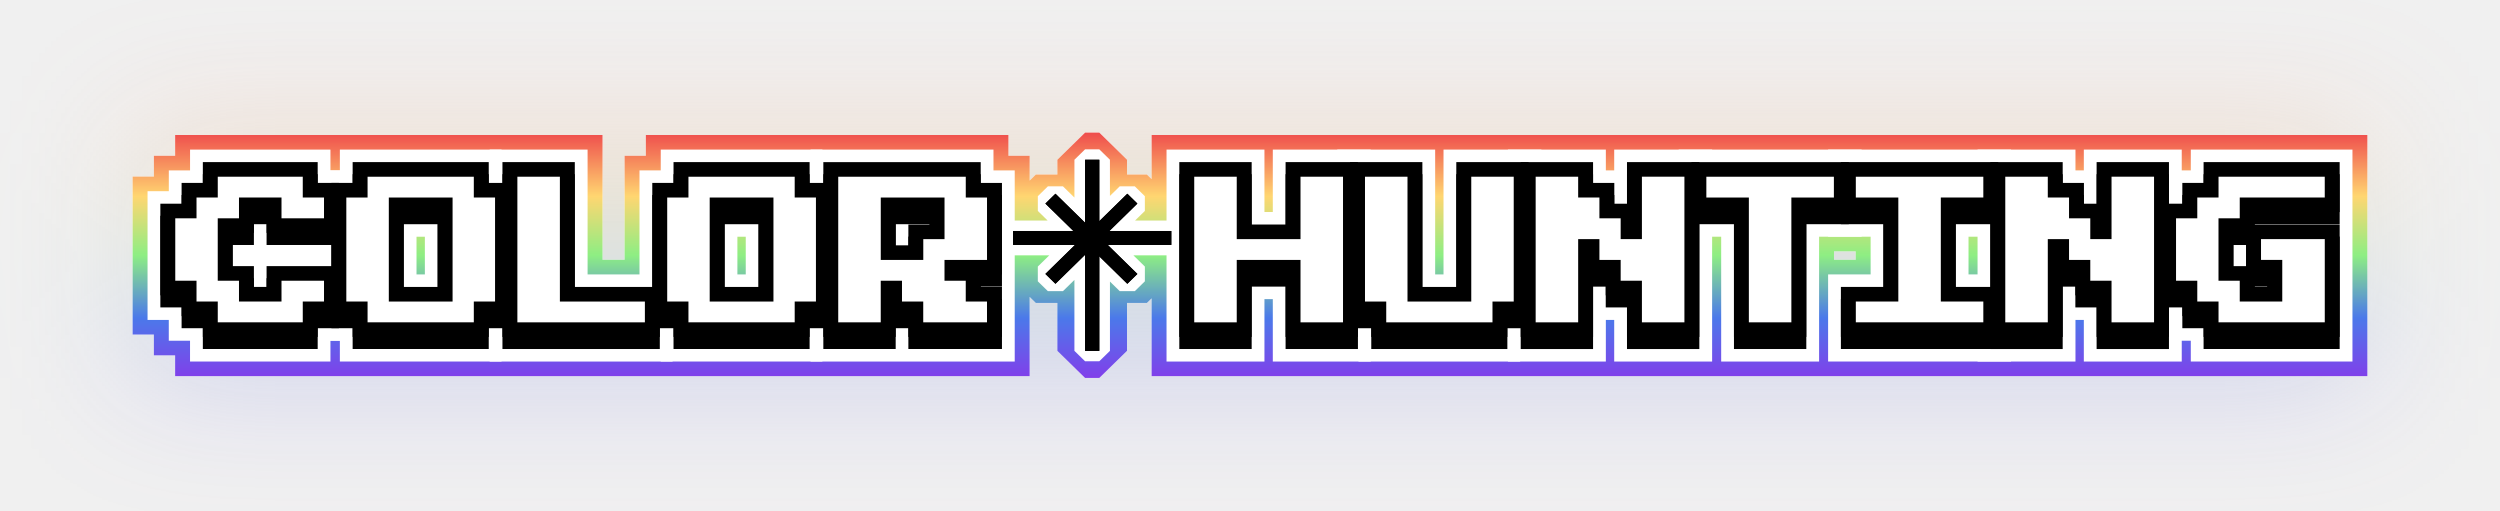
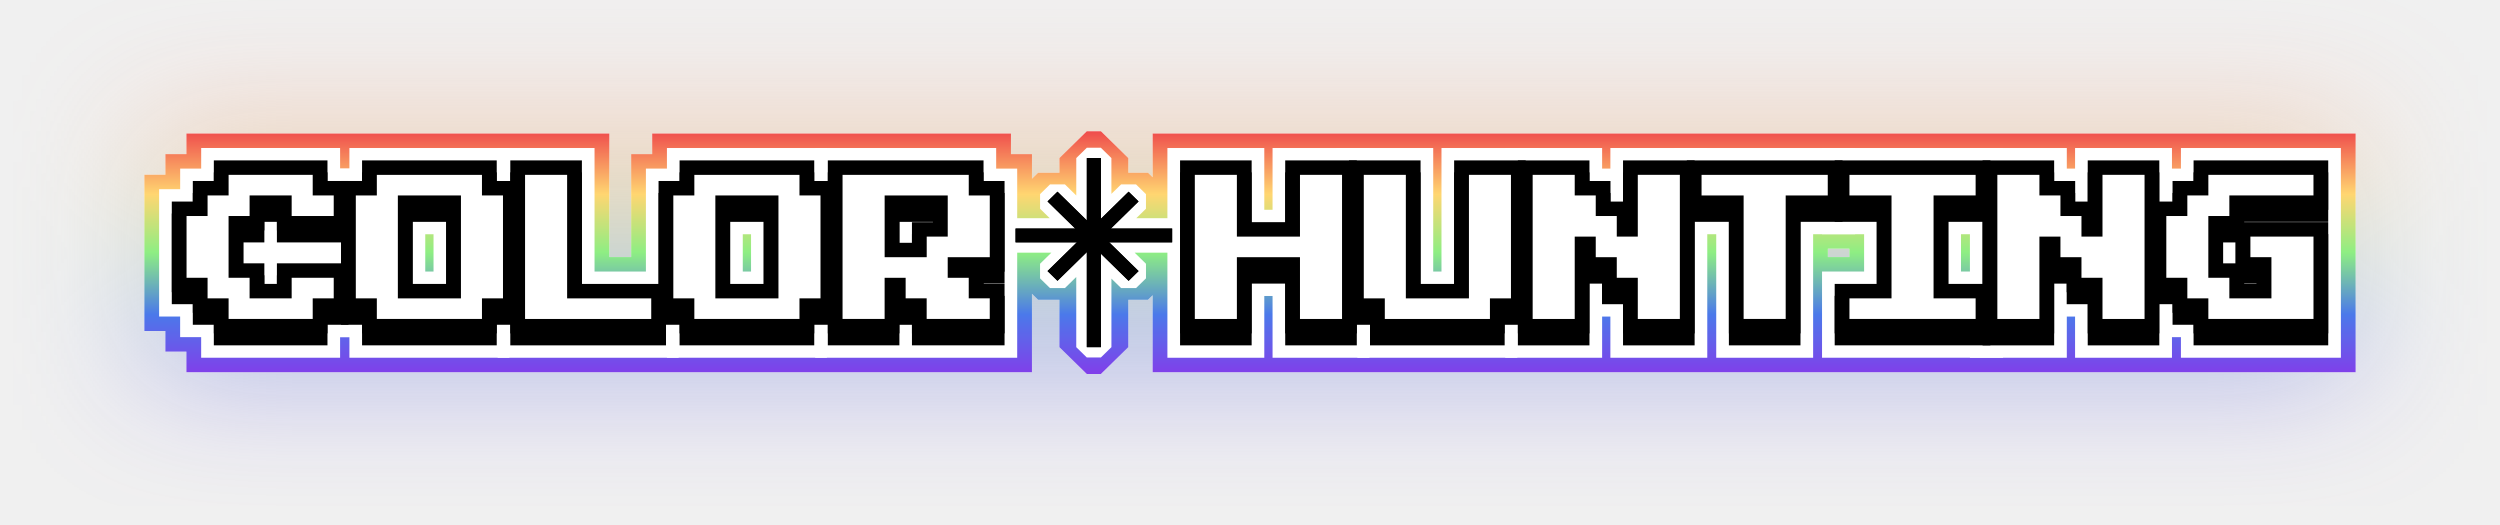
- <svg xmlns="http://www.w3.org/2000/svg" width="377" height="77" viewBox="0 0 377 77" fill="none">
-   <g filter="url(#filter0_f_2110_877)">
-     <rect x="20" y="20" width="337" height="37" fill="url(#paint0_linear_2110_877)" fill-opacity="0.25" />
+ <svg xmlns="http://www.w3.org/2000/svg" width="381" height="80" viewBox="0 0 381 80" fill="none">
+   <g filter="url(#filter0_f_2144_1042)">
+     <rect x="22" y="20" width="337" height="37" fill="url(#paint0_linear_2144_1042)" fill-opacity="0.45" />
  </g>
-   <path d="M350.573 20.355H173.666V27.019L172.953 26.32H169.955V24.09L165.777 20H163.631L159.453 24.09V26.32H156.208L155.272 27.236V23.492H152.069V20.355H97.394V23.492H94.19V39.178H90.861V20.355H26.411V23.492H23.207V26.629H20V50.447H23.204V53.584H26.408V56.72H155.269V44.772L156.204 45.687H159.45V52.907L163.628 56.997H165.774L169.952 52.907V45.687H172.95L173.663 44.989V56.723H356.997V20.355H350.57H350.573ZM279.841 39.181H276.566V37.901H279.841V39.181Z" fill="white" />
-   <path d="M350.573 20.355H173.666V27.019L172.953 26.32H169.955V24.09L165.777 20H163.631L159.453 24.09V26.32H156.208L155.272 27.236V23.492H152.069V20.355H97.394V23.492H94.19V39.178H90.861V20.355H26.411V23.492H23.207V26.629H20V50.447H23.204V53.584H26.408V56.72H155.269V44.772L156.204 45.687H159.45V52.907L163.628 56.997H165.774L169.952 52.907V45.687H172.95L173.663 44.989V56.723H356.997V20.355H350.57H350.573ZM279.841 39.181H276.566V37.901H279.841V39.181Z" fill="url(#paint1_linear_2110_877)" />
-   <path d="M30.749 52.476V49.34H27.542V46.203H24.338V30.879H27.542V27.742H30.749V24.603H47.745V27.742H50.949V36.79H40.361V33.654H38.131V36.79H34.927V40.292H38.131V43.428H40.361V40.292H50.949V49.34H47.745V52.476H30.749Z" fill="black" />
-   <path d="M45.657 26.648V29.784H48.861V34.742H42.45V31.606H36.039V34.742H32.835V42.333H36.039V45.47H42.45V42.333H48.861V47.291H45.657V50.428H32.838V47.291H29.634V44.155H26.43V32.921H29.634V29.784H32.838V26.648H45.657ZM49.834 22.558H28.66V25.694H25.457V28.831H22.25V48.245H25.453V51.381H28.657V54.518H49.831V51.381H53.035V25.697H49.831V22.561L49.834 22.558Z" fill="white" />
-   <path d="M53.34 52.476V49.34H50.136V27.742H53.34V24.606H73.54V27.742H76.744V49.34H73.54V52.476H53.34ZM66.159 43.428V33.654H60.721V43.428H66.159Z" fill="black" />
-   <path d="M71.451 26.648V29.784H74.655V47.291H71.451V50.428H55.429V47.291H52.225V29.787H55.429V26.651H71.451M58.633 45.473H68.248V31.609H58.633V45.473ZM75.629 22.558H51.251V25.694H48.047V51.381H51.251V54.518H75.629V51.381H78.833V25.697H75.629V22.561V22.558ZM62.81 35.699H64.07V41.383H62.81V35.699Z" fill="white" />
-   <path d="M75.931 52.476V24.603H86.519V43.428H99.338V52.476H75.931Z" fill="black" />
-   <path d="M84.431 26.648V45.473H97.249V50.431H78.02V26.648H84.431ZM88.608 22.558H73.842V54.521H101.427V41.383H88.608V22.558Z" fill="white" />
-   <path d="M101.729 52.476V49.34H98.525V27.742H101.729V24.606H121.929V27.742H125.133V49.34H121.929V52.476H101.729ZM114.548 43.428V33.654H109.11V43.428H114.548Z" fill="black" />
-   <path d="M119.84 26.648V29.784H123.044V47.291H119.84V50.428H103.818V47.291H100.614V29.787H103.818V26.651H119.84M107.022 45.473H116.636V31.609H107.022V45.473ZM124.018 22.558H99.64V25.694H96.436V51.381H99.64V54.518H124.018V51.381H127.222V25.697H124.018V22.561V22.558ZM111.199 35.699H112.459V41.383H111.199V35.699Z" fill="white" />
-   <path d="M137.139 52.476V49.34H134.905V52.476H124.317V24.603H147.724V27.739H150.928V43.063H147.724V43.428H150.928V52.476H137.135H137.139ZM137.139 37.155V34.019H140.343V33.654H134.905V37.155H137.139Z" fill="black" />
-   <path d="M145.638 26.648V29.784H148.842V41.018H142.431V42.333H145.635V45.47H148.839V50.428H139.224V47.291H136.02V44.155H132.816V50.431H126.406V26.648H145.635M132.82 39.2H139.231V36.063H142.434V31.609H132.82V39.2ZM149.816 22.558H122.231V54.521H153.02V25.697H149.816V22.561V22.558Z" fill="white" />
-   <path d="M194.027 52.476V43.066H188.59V52.476H178.005V24.603H188.59V34.015H194.027V24.603H204.616V52.476H194.027Z" fill="black" />
-   <path d="M202.527 26.648V50.431H196.116V41.018H186.501V50.431H180.09V26.648H186.501V36.06H196.116V26.648H202.527ZM206.705 22.558H191.939V31.971H190.679V22.558H175.913V54.521H190.679V45.108H191.939V54.521H206.705V22.558Z" fill="white" />
-   <path d="M206.952 52.476V49.34H203.748V24.603H214.333V43.428H219.771V24.603H230.359V49.34H227.152V52.476H206.952Z" fill="black" />
-   <path d="M228.27 26.648V47.295H225.067V50.431H209.044V47.295H205.84V26.648H212.251V45.473H221.866V26.648H228.277M232.448 22.558H217.682V41.383H216.422V22.558H201.656V51.384H204.86V54.521H229.238V51.384H232.441V22.558H232.448Z" fill="white" />
-   <path d="M245.514 52.476V46.203H242.307V43.066H240.077V52.476H229.488V24.603H240.077V27.742H243.281V30.879H245.514V24.603H256.099V52.476H245.514Z" fill="black" />
-   <path d="M254.01 26.648V50.431H247.6V44.155H244.396V41.018H241.192V37.882H237.988V50.431H231.577V26.648H237.988V29.784H241.192V32.921H244.396V36.057H247.6V26.644H254.01M258.188 22.558H243.422V25.694H242.162V22.558H227.396V54.521H242.162V48.245H243.422V54.521H258.188V22.558Z" fill="white" />
-   <path d="M261.643 52.476V33.654H255.232V24.603H278.639V33.654H272.228V52.476H261.643Z" fill="black" />
-   <path d="M276.55 26.648V31.606H270.139V50.431H263.728V31.606H257.317V26.648H276.547M280.728 22.558H253.143V35.695H259.554V54.521H274.32V35.695H280.731V22.558H280.728Z" fill="white" />
-   <path d="M277.771 52.476V43.428H284.179V33.654H277.771V24.603H301.175V33.654H294.767V43.428H301.175V52.476H277.771Z" fill="black" />
-   <path d="M299.086 26.648V31.606H292.675V45.47H299.086V50.428H279.857V45.47H286.268V31.606H279.857V26.648H299.086ZM303.264 22.558H275.679V35.695H282.09V41.38H275.679V54.518H303.264V41.38H296.853V35.695H303.264V22.558Z" fill="white" />
-   <path d="M316.33 52.476V46.203H313.126V43.066H310.896V52.476H300.307V24.603H310.896V27.742H314.1V30.879H316.33V24.603H326.919V52.476H316.33Z" fill="black" />
-   <path d="M324.83 26.648V50.431H318.419V44.155H315.215V41.018H312.011V37.882H308.807V50.431H302.396V26.648H308.807V29.784H312.011V32.921H315.215V36.057H318.419V26.644H324.83M329.007 22.558H314.241V25.694H312.981V22.558H298.215V54.521H312.981V48.245H314.241V54.521H329.007V22.558Z" fill="white" />
-   <path d="M332.459 52.476V49.34H329.255V46.203H326.051V30.879H329.255V27.742H332.459V24.606H352.659V33.654H339.84V34.019H352.659V52.479H332.459V52.476ZM342.073 43.428V43.063H339.84V43.428H342.073ZM338.87 40.292V36.79H336.636V40.292H338.87Z" fill="black" />
-   <path d="M350.573 26.648V31.606H337.754V34.742H334.551V42.333H337.754V45.47H344.165V41.015H340.962V36.057H350.576V50.428H334.554V47.291H331.35V44.155H328.146V32.921H331.35V29.784H334.554V26.648H350.576M354.751 22.558H330.373V25.694H327.169V28.831H323.965V48.245H327.169V51.381H330.373V54.518H354.751V22.558Z" fill="white" />
-   <path d="M163.631 53.697L162.827 52.91V40.32L159.726 43.353H158.592L157.072 41.868V40.757L160.173 37.721H152.769L151.966 36.935V34.833L152.769 34.047H159.922L157.072 31.256V30.143L158.592 28.658H159.726L162.827 31.691V24.09L163.631 23.303H165.777L166.581 24.09V31.448L169.431 28.658H170.565L172.085 30.143V31.256L169.235 34.047H176.636L177.439 34.833V36.935L176.636 37.721H168.984L172.085 40.757V41.868L170.565 43.353H169.431L166.581 40.562V52.91L165.777 53.697H163.631Z" fill="black" />
-   <path d="M165.777 24.09V33.348L170 29.215L171.517 30.7L167.294 34.833H176.636V36.935H167.047L171.517 41.311L170 42.796L165.777 38.662V52.907H163.631V38.417L159.161 42.793L157.644 41.308L162.114 36.932H152.772V34.83H161.867L157.644 30.696L159.161 29.212L163.631 33.587V24.09H165.777ZM165.777 22.517H163.631L162.024 24.09V29.794L160.295 28.101H158.023L156.506 29.586V31.81L157.985 33.257H152.769L151.162 34.83V36.932L152.769 38.505H158.232L156.503 40.197V42.422L158.02 43.906H160.292L162.021 42.214V52.907L163.628 54.48H165.774L167.381 52.907V42.459L168.859 43.906H171.131L172.648 42.422V40.197L170.919 38.505H176.629L178.236 36.932V34.83L176.629 33.257H171.166L172.645 31.81V29.586L171.128 28.101H168.856L167.378 29.548V24.09L165.771 22.517H165.777Z" fill="white" />
-   <path d="M31.713 51.532V48.396H28.506V45.259H25.302V33.644H28.506V30.508H31.713V27.368H46.781V30.508H49.985V35.846H41.325V32.71H37.166V35.846H33.963V43.057H37.166V46.194H41.325V43.057H49.985V48.396H46.781V51.532H31.713Z" fill="black" />
-   <path d="M45.657 28.469V31.606H48.861V34.742H42.45V31.606H36.039V34.742H32.835V44.155H36.039V47.292H42.45V44.155H48.861V47.292H45.657V50.428H32.838V47.292H29.634V44.155H26.43V34.742H29.634V31.606H32.838V28.469H45.657ZM47.906 26.267H30.588V29.404H27.385V32.54H24.181V46.357H27.385V49.494H30.588V52.63H47.906V49.494H51.11V41.953H40.2V45.089H38.288V41.953H35.084V36.944H38.288V33.808H40.2V36.944H51.11V29.404H47.906V26.267Z" fill="black" />
-   <path d="M54.304 51.532V48.396H51.1V30.508H54.304V27.371H72.576V30.508H75.78V48.396H72.576V51.532H54.304ZM67.123 46.194V32.71H59.758V46.194H67.123Z" fill="black" />
-   <path d="M71.451 28.469V31.606H74.655V47.291H71.451V50.428H55.429V47.291H52.225V31.606H55.429V28.469H71.451ZM58.633 47.295H68.248V31.609H58.633V47.295ZM73.701 26.267H53.179V29.403H49.976V49.494H53.179V52.63H73.701V49.494H76.905V29.407H73.701V26.27V26.267ZM60.882 33.811H65.998V45.092H60.882V33.811Z" fill="black" />
-   <path d="M76.895 51.532V27.368H85.555V46.194H98.374V51.532H76.895Z" fill="black" />
-   <path d="M84.431 28.469V47.295H97.249V50.431H78.02V28.469H84.431ZM86.68 26.267H75.77V52.633H99.499V45.092H86.68V26.267Z" fill="black" />
-   <path d="M102.693 51.532V48.396H99.489V30.508H102.693V27.371H120.965V30.508H124.169V48.396H120.965V51.532H102.693ZM115.512 46.194V32.71H108.146V46.194H115.512Z" fill="black" />
-   <path d="M119.84 28.469V31.606H123.044V47.291H119.84V50.428H103.818V47.291H100.614V31.606H103.818V28.469H119.84ZM107.022 47.295H116.636V31.609H107.022V47.295ZM122.09 26.267H101.568V29.403H98.365V49.494H101.568V52.63H122.09V49.494H125.294V29.407H122.09V26.27V26.267ZM109.271 33.811H114.387V45.092H109.271V33.811Z" fill="black" />
-   <path d="M138.103 51.532V48.396H134.899V45.259H133.944V51.535H125.284V27.368H146.763V30.505H149.967V42.12H143.556V43.054H146.76V46.19H149.964V51.529H138.1L138.103 51.532ZM138.103 39.92V36.784H141.307V32.71H133.941V39.92H138.103Z" fill="black" />
-   <path d="M145.638 28.469V31.606H148.842V41.018H142.431V44.155H145.635V47.291H148.839V50.428H139.224V47.291H136.02V44.155H132.816V50.431H126.406V28.469H145.635M132.82 41.022H139.231V37.885H142.434V31.609H132.82V41.022ZM147.888 26.267H124.159V52.633H135.069V49.497H136.981V52.633H151.095V45.092H147.891V43.221H151.095V29.407H147.891V26.27L147.888 26.267ZM135.069 33.811H140.185V35.683H136.981V38.819H135.069V33.811Z" fill="black" />
-   <path d="M194.991 51.532V42.123H187.626V51.532H178.969V27.368H187.626V36.781H194.991V27.368H203.652V51.532H194.991Z" fill="black" />
-   <path d="M202.527 28.469V50.431H196.116V41.018H186.501V50.431H180.09V28.469H186.501V37.882H196.116V28.469H202.527ZM204.776 26.267H193.867V35.68H188.751V26.267H177.841V52.633H188.751V43.221H193.867V52.633H204.776V26.267Z" fill="black" />
-   <path d="M207.916 51.532V48.396H204.712V27.368H213.369V46.194H220.735V27.368H229.395V48.396H226.188V51.532H207.916Z" fill="black" />
-   <path d="M228.27 28.469V47.295H225.067V50.431H209.044V47.295H205.84V28.469H212.251V47.295H221.866V28.469H228.277M230.52 26.267H219.61V45.092H214.494V26.267H203.584V49.497H206.788V52.633H227.31V49.497H230.513V26.267H230.52Z" fill="black" />
-   <path d="M246.478 51.532V45.259H243.271V42.123H240.067V38.983H239.113V51.532H230.452V27.368H239.113V30.508H242.317V33.644H245.52V36.781H246.478V27.368H255.135V51.532H246.478Z" fill="black" />
-   <path d="M254.01 28.469V50.431H247.6V44.155H244.396V41.018H241.192V37.882H237.988V50.431H231.577V28.469H237.988V31.606H241.192V34.742H244.396V37.879H247.6V28.466H254.01M256.26 26.267H245.35V32.543H243.438V29.407H240.234V26.27H229.324V52.636H240.234V43.224H242.146V46.36H245.35V52.636H256.26V26.267Z" fill="black" />
-   <path d="M262.607 51.532V32.71H256.196V27.368H277.675V32.71H271.264V51.532H262.607Z" fill="black" />
-   <path d="M276.55 28.469V31.606H270.139V50.431H263.728V31.606H257.317V28.469H276.547M278.799 26.267H255.071V33.808H261.482V52.633H272.392V33.808H278.803V26.267H278.799Z" fill="black" />
-   <path d="M278.735 51.532V46.194H285.143V32.71H278.735V27.368H300.211V32.71H293.803V46.194H300.211V51.532H278.735Z" fill="black" />
-   <path d="M299.086 28.469V31.606H292.675V47.291H299.086V50.428H279.857V47.291H286.268V31.606H279.857V28.469H299.086ZM301.336 26.267H277.607V33.808H284.018V45.089H277.607V52.63H301.336V45.089H294.925V33.808H301.336V26.267Z" fill="black" />
-   <path d="M317.294 51.532V45.259H314.09V42.123H310.886V38.983H309.932V51.532H301.271V27.368H309.932V30.508H313.136V33.644H316.34V36.781H317.294V27.368H325.954V51.532H317.294Z" fill="black" />
-   <path d="M324.83 28.469V50.431H318.419V44.155H315.215V41.018H312.011V37.882H308.807V50.431H302.396V28.469H308.807V31.606H312.011V34.742H315.215V37.879H318.419V28.466H324.83M327.079 26.267H316.169V32.543H314.257V29.407H311.053V26.27H300.144V52.636H311.053V43.224H312.965V46.36H316.169V52.636H327.079V26.267Z" fill="black" />
-   <path d="M333.423 51.532V48.396H330.219V45.259H327.015V33.644H330.219V30.508H333.423V27.368H351.698V32.71H338.879V35.846H335.672V43.057H338.879V46.194H343.037V42.123H339.834V36.781H351.698V51.532H333.423Z" fill="black" />
-   <path d="M350.573 28.469V31.606H337.754V34.742H334.55V44.155H337.754V47.291H344.165V41.015H340.961V37.879H350.576V50.428H334.554V47.291H331.35V44.155H328.146V34.742H331.35V31.606H334.554V28.469H350.576M352.822 26.267H332.301V29.403H329.097V32.54H325.893V46.357H329.097V49.494H332.301V52.63H352.822V35.676H340.004V33.805H352.822V26.264V26.267ZM336.797 36.947H338.709V41.956H336.797V36.947ZM340.004 43.224H341.916V45.096H340.004V43.224Z" fill="black" />
-   <path d="M31.713 49.711V46.574H28.506V43.438H25.302V31.823H28.506V28.686H31.713V25.546H46.781V28.686H49.985V34.025H41.325V30.888H37.166V34.025H33.963V41.235H37.166V44.372H41.325V41.235H49.985V46.574H46.781V49.711H31.713Z" fill="white" />
-   <path d="M45.657 26.648V29.784H48.861V32.921H42.45V29.784H36.039V32.921H32.835V42.333H36.039V45.47H42.45V42.333H48.861V45.47H45.657V48.606H32.838V45.47H29.634V42.333H26.43V32.921H29.634V29.784H32.838V26.648H45.657ZM47.906 24.445H30.588V27.582H27.385V30.718H24.181V44.536H27.385V47.672H30.588V50.809H47.906V47.672H51.11V40.131H40.2V43.268H38.288V40.131H35.084V35.123H38.288V31.986H40.2V35.123H51.11V27.582H47.906V24.445Z" fill="black" />
-   <path d="M54.304 49.711V46.574H51.1V28.686H54.304V25.549H72.576V28.686H75.78V46.574H72.576V49.711H54.304ZM67.123 44.372V30.888H59.758V44.372H67.123Z" fill="white" />
-   <path d="M71.451 26.648V29.784H74.655V45.47H71.451V48.606H55.429V45.47H52.225V29.787H55.429V26.651H71.451M58.633 45.473H68.248V29.787H58.633V45.473ZM73.701 24.445H53.179V27.582H49.976V47.672H53.179V50.809H73.701V47.672H76.905V27.585H73.701V24.448V24.445ZM60.882 31.989H65.998V43.271H60.882V31.989Z" fill="black" />
-   <path d="M76.895 49.711V25.546H85.555V44.372H98.374V49.711H76.895Z" fill="white" />
-   <path d="M84.431 26.648V45.473H97.249V48.61H78.02V26.648H84.431ZM86.68 24.445H75.77V50.812H99.499V43.271H86.68V24.445Z" fill="black" />
-   <path d="M102.693 49.711V46.574H99.489V28.686H102.693V25.549H120.965V28.686H124.169V46.574H120.965V49.711H102.693ZM115.512 44.372V30.888H108.146V44.372H115.512Z" fill="white" />
-   <path d="M119.84 26.648V29.784H123.044V45.47H119.84V48.606H103.818V45.47H100.614V29.787H103.818V26.651H119.84M107.022 45.473H116.636V29.787H107.022V45.473ZM122.09 24.445H101.568V27.582H98.365V47.672H101.568V50.809H122.09V47.672H125.294V27.585H122.09V24.448V24.445ZM109.271 31.989H114.387V43.271H109.271V31.989Z" fill="black" />
-   <path d="M138.103 49.711V46.574H134.899V43.438H133.944V49.714H125.284V25.546H146.763V28.683H149.967V40.298H143.556V41.232H146.76V44.369H149.964V49.708H138.1L138.103 49.711ZM138.103 38.099V34.962H141.307V30.888H133.941V38.099H138.103Z" fill="white" />
-   <path d="M145.638 26.648V29.784H148.842V39.197H142.431V42.333H145.635V45.47H148.839V48.606H139.224V45.47H136.02V42.333H132.816V48.61H126.406V26.648H145.635M132.82 39.2H139.231V36.063H142.434V29.787H132.82V39.2ZM147.888 24.445H124.159V50.812H135.069V47.675H136.981V50.812H151.095V43.271H147.891V41.399H151.095V27.585H147.891V24.448L147.888 24.445ZM135.069 31.989H140.185V33.861H136.981V36.998H135.069V31.989Z" fill="black" />
-   <path d="M194.991 49.711V40.301H187.626V49.711H178.969V25.546H187.626V34.959H194.991V25.546H203.652V49.711H194.991Z" fill="white" />
-   <path d="M202.527 26.648V48.61H196.116V39.197H186.501V48.61H180.09V26.648H186.501V36.06H196.116V26.648H202.527ZM204.776 24.445H193.867V33.858H188.751V24.445H177.841V50.812H188.751V41.399H193.867V50.812H204.776V24.445Z" fill="black" />
-   <path d="M207.916 49.711V46.574H204.712V25.546H213.369V44.372H220.735V25.546H229.395V46.574H226.188V49.711H207.916Z" fill="white" />
-   <path d="M228.27 26.648V45.473H225.067V48.61H209.044V45.473H205.84V26.648H212.251V45.473H221.866V26.648H228.277M230.52 24.445H219.61V43.271H214.494V24.445H203.584V47.675H206.788V50.812H227.31V47.675H230.513V24.445H230.52Z" fill="black" />
-   <path d="M246.478 49.711V43.438H243.271V40.301H240.067V37.161H239.113V49.711H230.452V25.546H239.113V28.686H242.317V31.823H245.52V34.959H246.478V25.546H255.135V49.711H246.478Z" fill="white" />
-   <path d="M254.01 26.648V48.61H247.6V42.333H244.396V39.197H241.192V36.06H237.988V48.61H231.577V26.648H237.988V29.784H241.192V32.921H244.396V36.057H247.6V26.644H254.01M256.26 24.445H245.35V30.721H243.438V27.585H240.234V24.448H229.324V50.815H240.234V41.402H242.146V44.539H245.35V50.815H256.26V24.445Z" fill="black" />
-   <path d="M262.607 49.711V30.888H256.196V25.546H277.675V30.888H271.264V49.711H262.607Z" fill="white" />
-   <path d="M276.55 26.648V29.784H270.139V48.61H263.728V29.787H257.317V26.651H276.547M278.799 24.445H255.071V31.986H261.482V50.812H272.392V31.986H278.803V24.445H278.799Z" fill="black" />
-   <path d="M278.735 49.711V44.372H285.143V30.888H278.735V25.546H300.211V30.888H293.803V44.372H300.211V49.711H278.735Z" fill="white" />
-   <path d="M299.086 26.648V29.784H292.675V45.47H299.086V48.606H279.857V45.47H286.268V29.787H279.857V26.651H299.086M301.336 24.445H277.607V31.986H284.018V43.268H277.607V50.809H301.336V43.268H294.925V31.986H301.336V24.445Z" fill="black" />
-   <path d="M317.294 49.711V43.438H314.09V40.301H310.886V37.161H309.932V49.711H301.271V25.546H309.932V28.686H313.136V31.823H316.34V34.959H317.294V25.546H325.954V49.711H317.294Z" fill="white" />
-   <path d="M324.83 26.648V48.61H318.419V42.333H315.215V39.197H312.011V36.06H308.807V48.61H302.396V26.648H308.807V29.784H312.011V32.921H315.215V36.057H318.419V26.644H324.83M327.079 24.445H316.169V30.721H314.257V27.585H311.053V24.448H300.144V50.815H311.053V41.402H312.965V44.539H316.169V50.815H327.079V24.445Z" fill="black" />
-   <path d="M333.423 49.711V46.574H330.219V43.438H327.015V31.823H330.219V28.686H333.423V25.546H351.698V30.888H338.879V34.025H335.672V41.235H338.879V44.372H343.037V40.301H339.834V34.959H351.698V49.711H333.423Z" fill="white" />
-   <path d="M350.573 26.648V29.784H337.754V32.921H334.55V42.333H337.754V45.47H344.165V39.194H340.961V36.057H350.576V48.606H334.554V45.47H331.35V42.333H328.146V32.921H331.35V29.784H334.554V26.648H350.576M352.822 24.445H332.301V27.582H329.097V30.718H325.893V44.536H329.097V47.672H332.301V50.809H352.822V33.855H340.004V31.983H352.822V24.445ZM336.797 35.126H338.709V40.134H336.797V35.126ZM340.004 41.402H341.916V43.274H340.004V41.402Z" fill="black" />
-   <path d="M165.777 24.09H163.631V52.91H165.777V24.09Z" fill="black" />
-   <path d="M171.517 30.7L169.999 29.214L157.643 41.311L159.161 42.797L171.517 30.7Z" fill="black" />
-   <path d="M170 42.8L171.518 41.314L159.161 29.216L157.643 30.703L170 42.8Z" fill="black" />
-   <path d="M152.769 34.833V36.935H176.636V34.833H152.769Z" fill="black" />
+   <path d="M352.573 20.355H175.666V27.019L174.953 26.32H171.955V24.09L167.777 20H165.631L161.453 24.09V26.32H158.208L157.272 27.236V23.492H154.069V20.355H99.394V23.492H96.19V39.178H92.861V20.355H28.411V23.492H25.207V26.629H22V50.447H25.204V53.584H28.408V56.72H157.269V44.772L158.204 45.687H161.45V52.907L165.628 56.997H167.774L171.952 52.907V45.687H174.95L175.663 44.989V56.723H358.997V20.355H352.57H352.573ZM281.841 39.181H278.566V37.901H281.841V39.181Z" fill="white" />
+   <path d="M352.573 20.355H175.666V27.019L174.953 26.32H171.955V24.09L167.777 20H165.631L161.453 24.09V26.32H158.208L157.272 27.236V23.492H154.069V20.355H99.394V23.492H96.19V39.178H92.861V20.355H28.411V23.492H25.207V26.629H22V50.447H25.204V53.584H28.408V56.72H157.269V44.772L158.204 45.687H161.45V52.907L165.628 56.997H167.774L171.952 52.907V45.687H174.95L175.663 44.989V56.723H358.997V20.355H352.57H352.573ZM281.841 39.181H278.566V37.901H281.841V39.181Z" fill="url(#paint1_linear_2144_1042)" />
+   <path d="M32.749 52.476V49.34H29.542V46.203H26.338V30.879H29.542V27.742H32.749V24.603H49.745V27.742H52.949V36.79H42.361V33.654H40.131V36.79H36.927V40.292H40.131V43.428H42.361V40.292H52.949V49.34H49.745V52.476H32.749Z" fill="black" />
+   <path d="M47.657 26.648V29.784H50.861V34.742H44.45V31.605H38.039V34.742H34.835V42.333H38.039V45.47H44.45V42.333H50.861V47.291H47.657V50.428H34.838V47.291H31.634V44.155H28.43V32.921H31.634V29.784H34.838V26.648H47.657ZM51.834 22.558H30.66V25.694H27.457V28.831H24.25V48.245H27.453V51.381H30.657V54.518H51.831V51.381H55.035V25.697H51.831V22.561L51.834 22.558Z" fill="white" />
+   <path d="M55.34 52.476V49.34H52.136V27.742H55.34V24.606H75.54V27.742H78.744V49.34H75.54V52.476H55.34ZM68.159 43.428V33.654H62.721V43.428H68.159Z" fill="black" />
+   <path d="M73.451 26.648V29.784H76.655V47.291H73.451V50.428H57.429V47.291H54.225V29.787H57.429V26.651H73.451M60.633 45.473H70.247V31.609H60.633V45.473ZM77.629 22.558H53.251V25.694H50.047V51.381H53.251V54.518H77.629V51.381H80.833V25.697H77.629V22.561V22.558ZM64.81 35.699H66.07V41.383H64.81V35.699Z" fill="white" />
+   <path d="M77.931 52.476V24.603H88.52V43.428H101.338V52.476H77.931Z" fill="black" />
+   <path d="M86.431 26.648V45.473H99.249V50.431H80.02V26.648H86.431ZM90.608 22.558H75.842V54.521H103.427V41.383H90.608V22.558Z" fill="white" />
+   <path d="M103.729 52.476V49.34H100.525V27.742H103.729V24.606H123.929V27.742H127.133V49.34H123.929V52.476H103.729ZM116.548 43.428V33.654H111.111V43.428H116.548Z" fill="black" />
+   <path d="M121.84 26.648V29.784H125.044V47.291H121.84V50.428H105.818V47.291H102.614V29.787H105.818V26.651H121.84M109.022 45.473H118.637V31.609H109.022V45.473ZM126.018 22.558H101.64V25.694H98.436V51.381H101.64V54.518H126.018V51.381H129.222V25.697H126.018V22.561V22.558ZM113.199 35.699H114.459V41.383H113.199V35.699Z" fill="white" />
+   <path d="M139.139 52.476V49.34H136.905V52.476H126.317V24.603H149.724V27.739H152.928V43.063H149.724V43.428H152.928V52.476H139.136H139.139ZM139.139 37.155V34.019H142.343V33.654H136.905V37.155H139.139Z" fill="black" />
+   <path d="M147.639 26.648V29.784H150.842V41.018H144.432V42.333H147.635V45.47H150.839V50.428H141.224V47.291H138.021V44.155H134.817V50.431H128.406V26.648H147.635M134.82 39.2H141.231V36.063H144.435V31.609H134.82V39.2ZM151.816 22.558H124.231V54.521H155.02V25.697H151.816V22.561V22.558Z" fill="white" />
+   <path d="M196.027 52.476V43.066H190.59V52.476H180.004V24.603H190.59V34.015H196.027V24.603H206.615V52.476H196.027Z" fill="black" />
+   <path d="M204.527 26.648V50.431H198.116V41.018H188.501V50.431H182.09V26.648H188.501V36.06H198.116V26.648H204.527ZM208.704 22.558H193.938V31.971H192.679V22.558H177.913V54.521H192.679V45.108H193.938V54.521H208.704V22.558Z" fill="white" />
+   <path d="M208.952 52.476V49.34H205.748V24.603H216.333V43.428H221.771V24.603H232.359V49.34H229.152V52.476H208.952Z" fill="black" />
+   <path d="M230.27 26.648V47.295H227.067V50.431H211.044V47.295H207.84V26.648H214.251V45.473H223.866V26.648H230.277M234.448 22.558H219.682V41.383H218.422V22.558H203.656V51.384H206.86V54.521H231.238V51.384H234.442V22.558H234.448Z" fill="white" />
+   <path d="M247.514 52.476V46.203H244.307V43.066H242.077V52.476H231.488V24.603H242.077V27.742H245.281V30.879H247.514V24.603H258.099V52.476H247.514Z" fill="black" />
+   <path d="M256.011 26.648V50.431H249.6V44.155H246.396V41.018H243.192V37.882H239.988V50.431H233.577V26.648H239.988V29.784H243.192V32.921H246.396V36.057H249.6V26.644H256.011M260.188 22.558H245.422V25.694H244.163V22.558H229.396V54.521H244.163V48.245H245.422V54.521H260.188V22.558Z" fill="white" />
+   <path d="M263.643 52.476V33.654H257.232V24.603H280.639V33.654H274.228V52.476H263.643Z" fill="black" />
+   <path d="M278.55 26.648V31.605H272.139V50.431H265.728V31.605H259.317V26.648H278.547M282.728 22.558H255.143V35.695H261.554V54.521H276.32V35.695H282.731V22.558H282.728Z" fill="white" />
+   <path d="M279.771 52.476V43.428H286.179V33.654H279.771V24.603H303.175V33.654H296.767V43.428H303.175V52.476H279.771Z" fill="black" />
+   <path d="M301.086 26.648V31.605H294.675V45.47H301.086V50.428H281.857V45.47H288.268V31.605H281.857V26.648H301.086ZM305.264 22.558H277.679V35.695H284.09V41.38H277.679V54.518H305.264V41.38H298.853V35.695H305.264V22.558Z" fill="white" />
+   <path d="M318.33 52.476V46.203H315.126V43.066H312.896V52.476H302.307V24.603H312.896V27.742H316.099V30.879H318.33V24.603H328.918V52.476H318.33Z" fill="black" />
+   <path d="M326.83 26.648V50.431H320.419V44.155H317.215V41.018H314.011V37.882H310.807V50.431H304.396V26.648H310.807V29.784H314.011V32.921H317.215V36.057H320.419V26.644H326.83M331.007 22.558H316.241V25.694H314.981V22.558H300.215V54.521H314.981V48.245H316.241V54.521H331.007V22.558Z" fill="white" />
+   <path d="M334.459 52.476V49.34H331.255V46.203H328.051V30.879H331.255V27.742H334.459V24.606H354.659V33.654H341.84V34.019H354.659V52.479H334.459V52.476ZM344.073 43.428V43.063H341.84V43.428H344.073ZM340.869 40.292V36.79H338.636V40.292H340.869Z" fill="black" />
+   <path d="M352.573 26.648V31.605H339.754V34.742H336.551V42.333H339.754V45.47H346.165V41.015H342.962V36.057H352.576V50.428H336.554V47.291H333.35V44.155H330.146V32.921H333.35V29.784H336.554V26.648H352.576M356.751 22.558H332.373V25.694H329.169V28.831H325.965V48.245H329.169V51.381H332.373V54.518H356.751V22.558Z" fill="white" />
+   <path d="M165.631 53.697L164.827 52.91V40.32L161.726 43.353H160.592L159.072 41.868V40.757L162.173 37.721H154.769L153.966 36.935V34.833L154.769 34.047H161.922L159.072 31.256V30.143L160.592 28.658H161.726L164.827 31.691V24.09L165.631 23.303H167.777L168.581 24.09V31.448L171.431 28.658H172.566L174.086 30.143V31.256L171.235 34.047H178.636L179.439 34.833V36.935L178.636 37.721H170.985L174.086 40.757V41.868L172.566 43.353H171.431L168.581 40.562V52.91L167.777 53.697H165.631Z" fill="black" />
+   <path d="M167.778 24.09V33.348L172 29.215L173.517 30.7L169.294 34.833H178.636V36.935H169.047L173.517 41.311L172 42.796L167.778 38.662V52.907H165.631V38.417L161.161 42.793L159.644 41.308L164.114 36.932H154.773V34.83H163.867L159.644 30.696L161.161 29.212L165.631 33.587V24.09H167.778ZM167.778 22.517H165.631L164.024 24.09V29.794L162.295 28.101H160.023L158.507 29.586V31.81L159.985 33.257H154.769L153.163 34.83V36.932L154.769 38.505H160.232L158.503 40.197V42.422L160.02 43.906H162.292L164.021 42.214V52.907L165.628 54.48H167.774L169.381 52.907V42.459L170.859 43.906H173.131L174.648 42.422V40.197L172.919 38.505H178.63L180.236 36.932V34.83L178.63 33.257H173.167L174.645 31.81V29.586L173.128 28.101H170.856L169.378 29.548V24.09L167.771 22.517H167.778Z" fill="white" />
+   <path d="M33.713 51.532V48.396H30.506V45.259H27.302V33.644H30.506V30.508H33.713V27.368H48.781V30.508H51.985V35.846H43.325V32.71H39.166V35.846H35.963V43.057H39.166V46.194H43.325V43.057H51.985V48.396H48.781V51.532H33.713Z" fill="black" />
+   <path d="M47.657 28.469V31.606H50.86V34.742H44.449V31.606H38.038V34.742H34.835V44.155H38.038V47.292H44.449V44.155H50.86V47.292H47.657V50.428H34.838V47.292H31.634V44.155H28.43V34.742H31.634V31.606H34.838V28.469H47.657ZM49.906 26.267H32.588V29.404H29.384V32.54H26.181V46.357H29.384V49.494H32.588V52.63H49.906V49.494H53.11V41.953H42.2V45.089H40.288V41.953H37.084V36.944H40.288V33.808H42.2V36.944H53.11V29.404H49.906V26.267Z" fill="black" />
+   <path d="M56.304 51.532V48.396H53.1V30.508H56.304V27.371H74.576V30.508H77.78V48.396H74.576V51.532H56.304ZM69.123 46.194V32.71H61.757V46.194H69.123Z" fill="black" />
+   <path d="M73.451 28.469V31.606H76.655V47.291H73.451V50.428H57.429V47.291H54.225V31.606H57.429V28.469H73.451ZM60.633 47.295H70.248V31.609H60.633V47.295ZM75.701 26.267H55.179V29.403H51.976V49.494H55.179V52.63H75.701V49.494H78.905V29.407H75.701V26.27V26.267ZM62.882 33.811H67.998V45.093H62.882V33.811Z" fill="black" />
+   <path d="M78.894 51.532V27.368H87.555V46.194H100.374V51.532H78.894Z" fill="black" />
+   <path d="M86.43 28.469V47.295H99.249V50.431H80.019V28.469H86.43ZM88.68 26.267H77.77V52.633H101.499V45.093H88.68V26.267Z" fill="black" />
+   <path d="M104.693 51.532V48.396H101.489V30.508H104.693V27.371H122.965V30.508H126.168V48.396H122.965V51.532H104.693ZM117.511 46.194V32.71H110.146V46.194H117.511Z" fill="black" />
+   <path d="M121.84 28.469V31.606H125.044V47.291H121.84V50.428H105.818V47.291H102.614V31.606H105.818V28.469H121.84ZM109.021 47.295H118.636V31.609H109.021V47.295ZM124.09 26.267H103.568V29.403H100.364V49.494H103.568V52.63H124.09V49.494H127.293V29.407H124.09V26.27V26.267ZM111.271 33.811H116.387V45.093H111.271V33.811Z" fill="black" />
+   <path d="M140.102 51.532V48.396H136.898V45.259H135.944V51.535H127.284V27.368H148.763V30.505H151.967V42.12H145.556V43.054H148.76V46.19H151.963V51.529H140.099L140.102 51.532ZM140.102 39.92V36.784H143.306V32.71H135.941V39.92H140.102Z" fill="black" />
+   <path d="M147.638 28.469V31.606H150.842V41.018H144.431V44.155H147.635V47.291H150.839V50.428H141.224V47.291H138.02V44.155H134.816V50.431H128.405V28.469H147.635M134.82 41.022H141.231V37.885H144.434V31.609H134.82V41.022ZM149.888 26.267H126.159V52.633H137.069V49.497H138.981V52.633H153.095V45.093H149.891V43.221H153.095V29.407H149.891V26.27L149.888 26.267ZM137.069 33.811H142.185V35.683H138.981V38.819H137.069V33.811Z" fill="black" />
+   <path d="M196.991 51.532V42.123H189.626V51.532H180.969V27.368H189.626V36.781H196.991V27.368H205.652V51.532H196.991Z" fill="black" />
+   <path d="M204.527 28.469V50.431H198.116V41.018H188.501V50.431H182.09V28.469H188.501V37.882H198.116V28.469H204.527ZM206.776 26.267H195.867V35.68H190.751V26.267H179.841V52.633H190.751V43.221H195.867V52.633H206.776V26.267Z" fill="black" />
+   <path d="M209.916 51.532V48.396H206.712V27.368H215.369V46.194H222.734V27.368H231.395V48.396H228.188V51.532H209.916Z" fill="black" />
+   <path d="M230.27 28.469V47.295H227.066V50.431H211.044V47.295H207.84V28.469H214.251V47.295H223.866V28.469H230.277M232.52 26.267H221.61V45.093H216.494V26.267H205.584V49.497H208.788V52.633H229.309V49.497H232.513V26.267H232.52Z" fill="black" />
+   <path d="M248.478 51.532V45.259H245.271V42.123H242.067V38.983H241.113V51.532H232.452V27.368H241.113V30.508H244.316V33.644H247.52V36.781H248.478V27.368H257.135V51.532H248.478Z" fill="black" />
+   <path d="M256.01 28.469V50.431H249.599V44.155H246.396V41.018H243.192V37.882H239.988V50.431H233.577V28.469H239.988V31.606H243.192V34.742H246.396V37.879H249.599V28.466H256.01M258.26 26.267H247.35V32.543H245.438V29.407H242.234V26.27H231.324V52.636H242.234V43.224H244.146V46.36H247.35V52.636H258.26V26.267Z" fill="black" />
+   <path d="M264.606 51.532V32.71H258.195V27.368H279.674V32.71H273.263V51.532H264.606Z" fill="black" />
+   <path d="M278.55 28.469V31.606H272.139V50.431H265.728V31.606H259.317V28.469H278.547M280.799 26.267H257.071V33.808H263.482V52.633H274.392V33.808H280.803V26.267H280.799Z" fill="black" />
+   <path d="M280.735 51.532V46.194H287.143V32.71H280.735V27.368H302.211V32.71H295.803V46.194H302.211V51.532H280.735Z" fill="black" />
+   <path d="M301.086 28.469V31.606H294.675V47.291H301.086V50.428H281.856V47.291H288.267V31.606H281.856V28.469H301.086ZM303.335 26.267H279.607V33.808H286.018V45.089H279.607V52.63H303.335V45.089H296.925V33.808H303.335V26.267Z" fill="black" />
+   <path d="M319.294 51.532V45.259H316.09V42.123H312.886V38.983H311.932V51.532H303.271V27.368H311.932V30.508H315.136V33.644H318.34V36.781H319.294V27.368H327.954V51.532H319.294Z" fill="black" />
+   <path d="M326.83 28.469V50.431H320.419V44.155H317.215V41.018H314.011V37.882H310.807V50.431H304.396V28.469H310.807V31.606H314.011V34.742H317.215V37.879H320.419V28.466H326.83M329.079 26.267H318.169V32.543H316.257V29.407H313.053V26.27H302.144V52.636H313.053V43.224H314.965V46.36H318.169V52.636H329.079V26.267Z" fill="black" />
+   <path d="M335.422 51.532V48.396H332.219V45.259H329.015V33.644H332.219V30.508H335.422V27.368H353.698V32.71H340.879V35.846H337.672V43.057H340.879V46.194H345.037V42.123H341.833V36.781H353.698V51.532H335.422Z" fill="black" />
+   <path d="M352.573 28.469V31.606H339.754V34.742H336.55V44.155H339.754V47.291H346.165V41.015H342.961V37.879H352.576V50.428H336.553V47.291H333.35V44.155H330.146V34.742H333.35V31.606H336.553V28.469H352.576M354.822 26.267H334.301V29.403H331.097V32.54H327.893V46.357H331.097V49.494H334.301V52.63H354.822V35.676H342.004V33.805H354.822V26.264V26.267ZM338.796 36.947H340.709V41.956H338.796V36.947ZM342.004 43.224H343.916V45.096H342.004V43.224Z" fill="black" />
+   <path d="M33.713 49.711V46.574H30.506V43.438H27.302V31.823H30.506V28.686H33.713V25.546H48.781V28.686H51.985V34.025H43.325V30.888H39.166V34.025H35.963V41.235H39.166V44.372H43.325V41.235H51.985V46.574H48.781V49.711H33.713Z" fill="white" />
+   <path d="M47.657 26.647V29.784H50.86V32.921H44.449V29.784H38.038V32.921H34.835V42.333H38.038V45.47H44.449V42.333H50.86V45.47H47.657V48.606H34.838V45.47H31.634V42.333H28.43V32.921H31.634V29.784H34.838V26.647H47.657ZM49.906 24.445H32.588V27.582H29.384V30.718H26.181V44.535H29.384V47.672H32.588V50.809H49.906V47.672H53.11V40.131H42.2V43.268H40.288V40.131H37.084V35.123H40.288V31.986H42.2V35.123H53.11V27.582H49.906V24.445Z" fill="black" />
+   <path d="M56.304 49.711V46.574H53.1V28.686H56.304V25.549H74.576V28.686H77.78V46.574H74.576V49.711H56.304ZM69.123 44.372V30.888H61.757V44.372H69.123Z" fill="white" />
+   <path d="M73.451 26.647V29.784H76.655V45.47H73.451V48.606H57.429V45.47H54.225V29.787H57.429V26.651H73.451M60.633 45.473H70.248V29.787H60.633V45.473ZM75.701 24.445H55.179V27.582H51.976V47.672H55.179V50.809H75.701V47.672H78.905V27.585H75.701V24.448V24.445ZM62.882 31.989H67.998V43.271H62.882V31.989Z" fill="black" />
+   <path d="M78.895 49.711V25.546H87.555V44.372H100.374V49.711H78.895Z" fill="white" />
+   <path d="M86.43 26.647V45.473H99.249V48.61H80.019V26.647H86.43ZM88.68 24.445H77.77V50.812H101.499V43.271H88.68V24.445Z" fill="black" />
+   <path d="M104.693 49.711V46.574H101.489V28.686H104.693V25.549H122.965V28.686H126.168V46.574H122.965V49.711H104.693ZM117.511 44.372V30.888H110.146V44.372H117.511Z" fill="white" />
+   <path d="M121.84 26.647V29.784H125.044V45.47H121.84V48.606H105.818V45.47H102.614V29.787H105.818V26.651H121.84M109.021 45.473H118.636V29.787H109.021V45.473ZM124.09 24.445H103.568V27.582H100.364V47.672H103.568V50.809H124.09V47.672H127.293V27.585H124.09V24.448V24.445ZM111.271 31.989H116.387V43.271H111.271V31.989Z" fill="black" />
+   <path d="M140.102 49.711V46.574H136.898V43.438H135.944V49.714H127.284V25.546H148.763V28.683H151.967V40.298H145.556V41.232H148.76V44.369H151.963V49.708H140.099L140.102 49.711ZM140.102 38.099V34.962H143.306V30.888H135.941V38.099H140.102Z" fill="white" />
+   <path d="M147.638 26.647V29.784H150.842V39.197H144.431V42.333H147.635V45.47H150.839V48.606H141.224V45.47H138.02V42.333H134.816V48.61H128.405V26.647H147.635M134.82 39.2H141.231V36.063H144.434V29.787H134.82V39.2ZM149.888 24.445H126.159V50.812H137.069V47.675H138.981V50.812H153.095V43.271H149.891V41.399H153.095V27.585H149.891V24.448L149.888 24.445ZM137.069 31.989H142.185V33.861H138.981V36.998H137.069V31.989Z" fill="black" />
+   <path d="M196.991 49.711V40.301H189.626V49.711H180.969V25.546H189.626V34.959H196.991V25.546H205.652V49.711H196.991Z" fill="white" />
+   <path d="M204.527 26.647V48.61H198.116V39.197H188.501V48.61H182.09V26.647H188.501V36.06H198.116V26.647H204.527ZM206.776 24.445H195.867V33.858H190.751V24.445H179.841V50.812H190.751V41.399H195.867V50.812H206.776V24.445Z" fill="black" />
+   <path d="M209.916 49.711V46.574H206.712V25.546H215.369V44.372H222.734V25.546H231.395V46.574H228.188V49.711H209.916Z" fill="white" />
+   <path d="M230.27 26.647V45.473H227.066V48.61H211.044V45.473H207.84V26.647H214.251V45.473H223.866V26.647H230.277M232.52 24.445H221.61V43.271H216.494V24.445H205.584V47.675H208.788V50.812H229.309V47.675H232.513V24.445H232.52Z" fill="black" />
+   <path d="M248.478 49.711V43.438H245.271V40.301H242.067V37.161H241.113V49.711H232.452V25.546H241.113V28.686H244.316V31.823H247.52V34.959H248.478V25.546H257.135V49.711H248.478Z" fill="white" />
+   <path d="M256.01 26.647V48.61H249.599V42.333H246.396V39.197H243.192V36.06H239.988V48.61H233.577V26.647H239.988V29.784H243.192V32.921H246.396V36.057H249.599V26.644H256.01M258.26 24.445H247.35V30.721H245.438V27.585H242.234V24.448H231.324V50.815H242.234V41.402H244.146V44.539H247.35V50.815H258.26V24.445Z" fill="black" />
+   <path d="M264.606 49.711V30.888H258.195V25.546H279.674V30.888H273.263V49.711H264.606Z" fill="white" />
+   <path d="M278.55 26.647V29.784H272.139V48.61H265.728V29.787H259.317V26.651H278.547M280.799 24.445H257.071V31.986H263.482V50.812H274.392V31.986H280.803V24.445H280.799Z" fill="black" />
+   <path d="M280.735 49.711V44.372H287.143V30.888H280.735V25.546H302.211V30.888H295.803V44.372H302.211V49.711H280.735Z" fill="white" />
+   <path d="M301.086 26.647V29.784H294.675V45.47H301.086V48.606H281.856V45.47H288.267V29.787H281.856V26.651H301.086M303.335 24.445H279.607V31.986H286.018V43.268H279.607V50.809H303.335V43.268H296.925V31.986H303.335V24.445Z" fill="black" />
+   <path d="M319.294 49.711V43.438H316.09V40.301H312.886V37.161H311.932V49.711H303.271V25.546H311.932V28.686H315.136V31.823H318.34V34.959H319.294V25.546H327.954V49.711H319.294Z" fill="white" />
+   <path d="M326.83 26.647V48.61H320.419V42.333H317.215V39.197H314.011V36.06H310.807V48.61H304.396V26.647H310.807V29.784H314.011V32.921H317.215V36.057H320.419V26.644H326.83M329.079 24.445H318.169V30.721H316.257V27.585H313.053V24.448H302.144V50.815H313.053V41.402H314.965V44.539H318.169V50.815H329.079V24.445Z" fill="black" />
+   <path d="M335.422 49.711V46.574H332.219V43.438H329.015V31.823H332.219V28.686H335.422V25.546H353.698V30.888H340.879V34.025H337.672V41.235H340.879V44.372H345.037V40.301H341.833V34.959H353.698V49.711H335.422Z" fill="white" />
+   <path d="M352.573 26.647V29.784H339.754V32.921H336.55V42.333H339.754V45.47H346.165V39.194H342.961V36.057H352.576V48.606H336.553V45.47H333.35V42.333H330.146V32.921H333.35V29.784H336.553V26.647H352.576M354.822 24.445H334.301V27.582H331.097V30.718H327.893V44.535H331.097V47.672H334.301V50.809H354.822V33.855H342.004V31.983H354.822V24.445ZM338.796 35.126H340.709V40.134H338.796V35.126ZM342.004 41.402H343.916V43.274H342.004V41.402Z" fill="black" />
+   <path d="M167.777 24.09H165.63V52.91H167.777V24.09Z" fill="black" />
+   <path d="M173.517 30.7L171.999 29.214L159.642 41.311L161.16 42.797L173.517 30.7Z" fill="black" />
+   <path d="M172 42.8L173.518 41.314L161.161 29.216L159.643 30.703L172 42.8Z" fill="black" />
+   <path d="M154.769 34.833V36.935H178.636V34.833H154.769Z" fill="black" />
  <defs>
-     <filter id="filter0_f_2110_877" x="0" y="0" width="377" height="77" filterUnits="userSpaceOnUse" color-interpolation-filters="sRGB">
+     <filter id="filter0_f_2144_1042" x="2" y="0" width="377" height="77" filterUnits="userSpaceOnUse" color-interpolation-filters="sRGB">
      <feFlood flood-opacity="0" result="BackgroundImageFix" />
      <feBlend mode="normal" in="SourceGraphic" in2="BackgroundImageFix" result="shape" />
-       <feGaussianBlur stdDeviation="10" result="effect1_foregroundBlur_2110_877" />
+       <feGaussianBlur stdDeviation="10" result="effect1_foregroundBlur_2144_1042" />
    </filter>
-     <linearGradient id="paint0_linear_2110_877" x1="188.5" y1="20" x2="188.5" y2="57" gradientUnits="userSpaceOnUse">
+     <linearGradient id="paint0_linear_2144_1042" x1="190.5" y1="20" x2="190.5" y2="57" gradientUnits="userSpaceOnUse">
      <stop stop-color="#EF4C4C" />
      <stop offset="0.26" stop-color="#FFD671" />
      <stop offset="0.5" stop-color="#92EAAB" />
      <stop offset="0.755" stop-color="#4B79EA" />
      <stop offset="1" stop-color="#813FEA" />
    </linearGradient>
-     <linearGradient id="paint1_linear_2110_877" x1="188.498" y1="20" x2="188.498" y2="56.997" gradientUnits="userSpaceOnUse">
+     <linearGradient id="paint1_linear_2144_1042" x1="190.498" y1="20" x2="190.498" y2="56.997" gradientUnits="userSpaceOnUse">
      <stop stop-color="#EF4C4C" />
      <stop offset="0.26" stop-color="#FFD671" />
      <stop offset="0.5" stop-color="#8EEE83" />
      <stop offset="0.755" stop-color="#4B79EA" />
      <stop offset="1" stop-color="#813FEA" />
    </linearGradient>
  </defs>
</svg>
